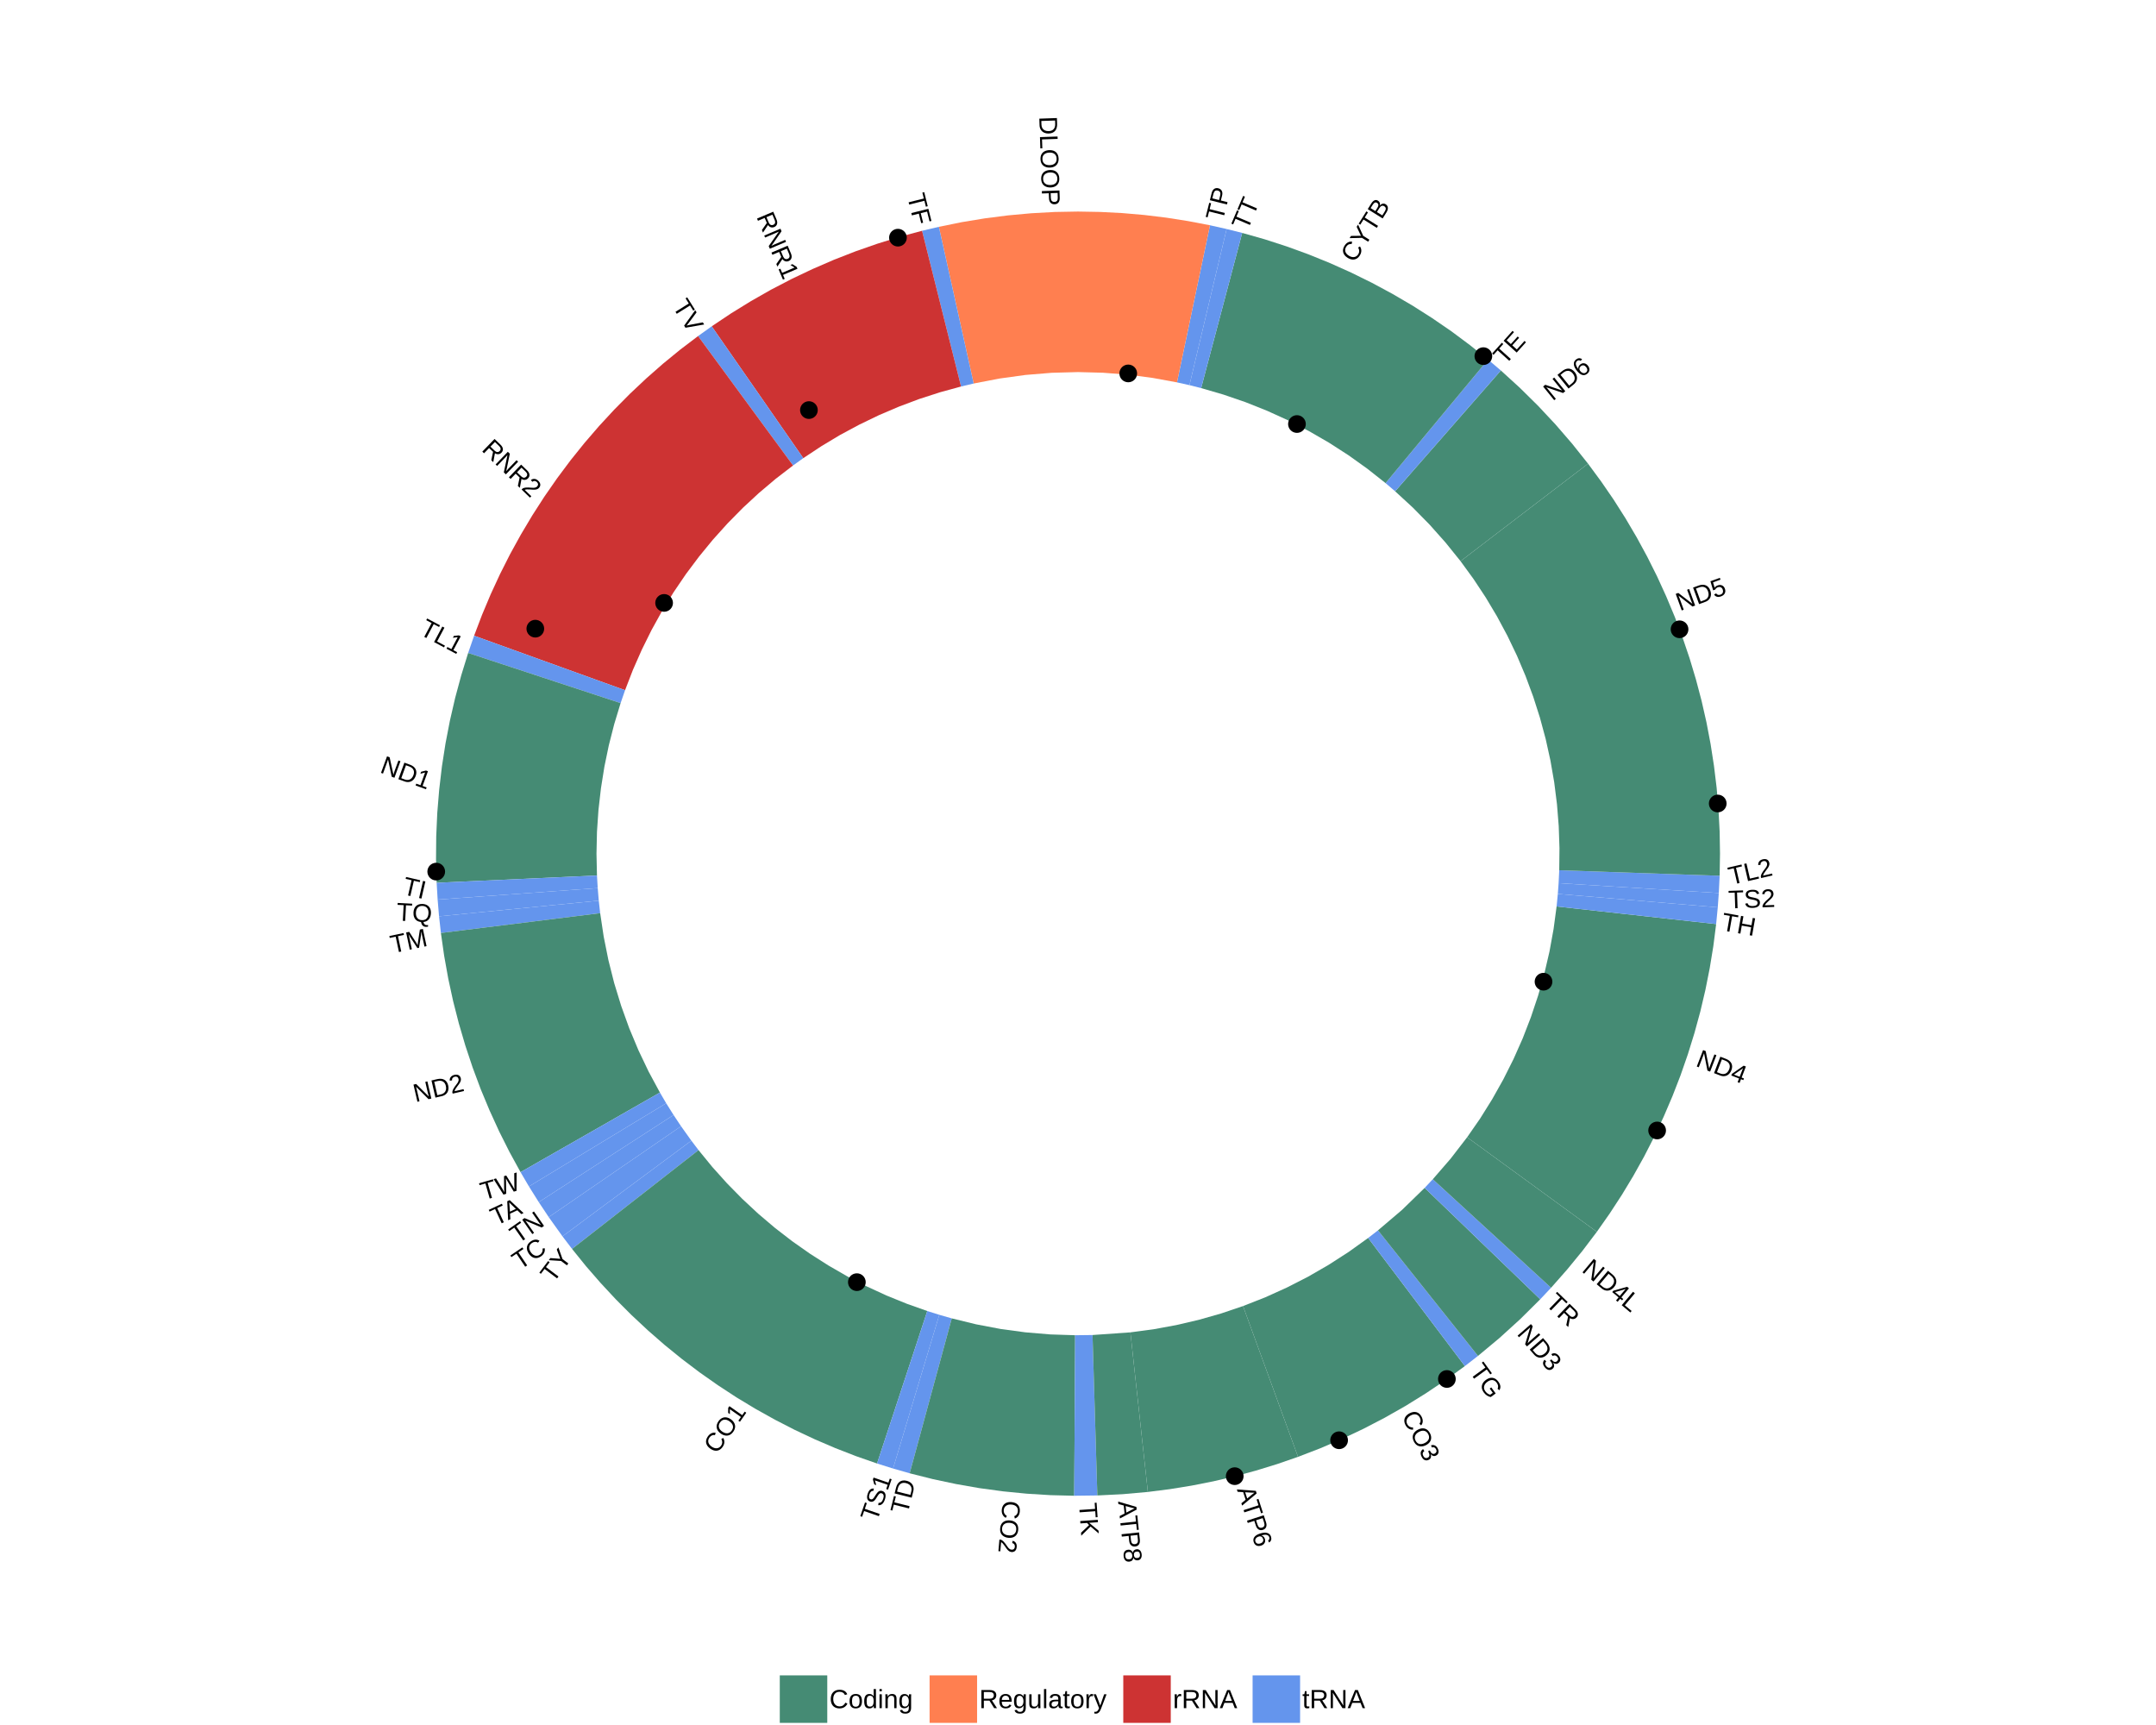
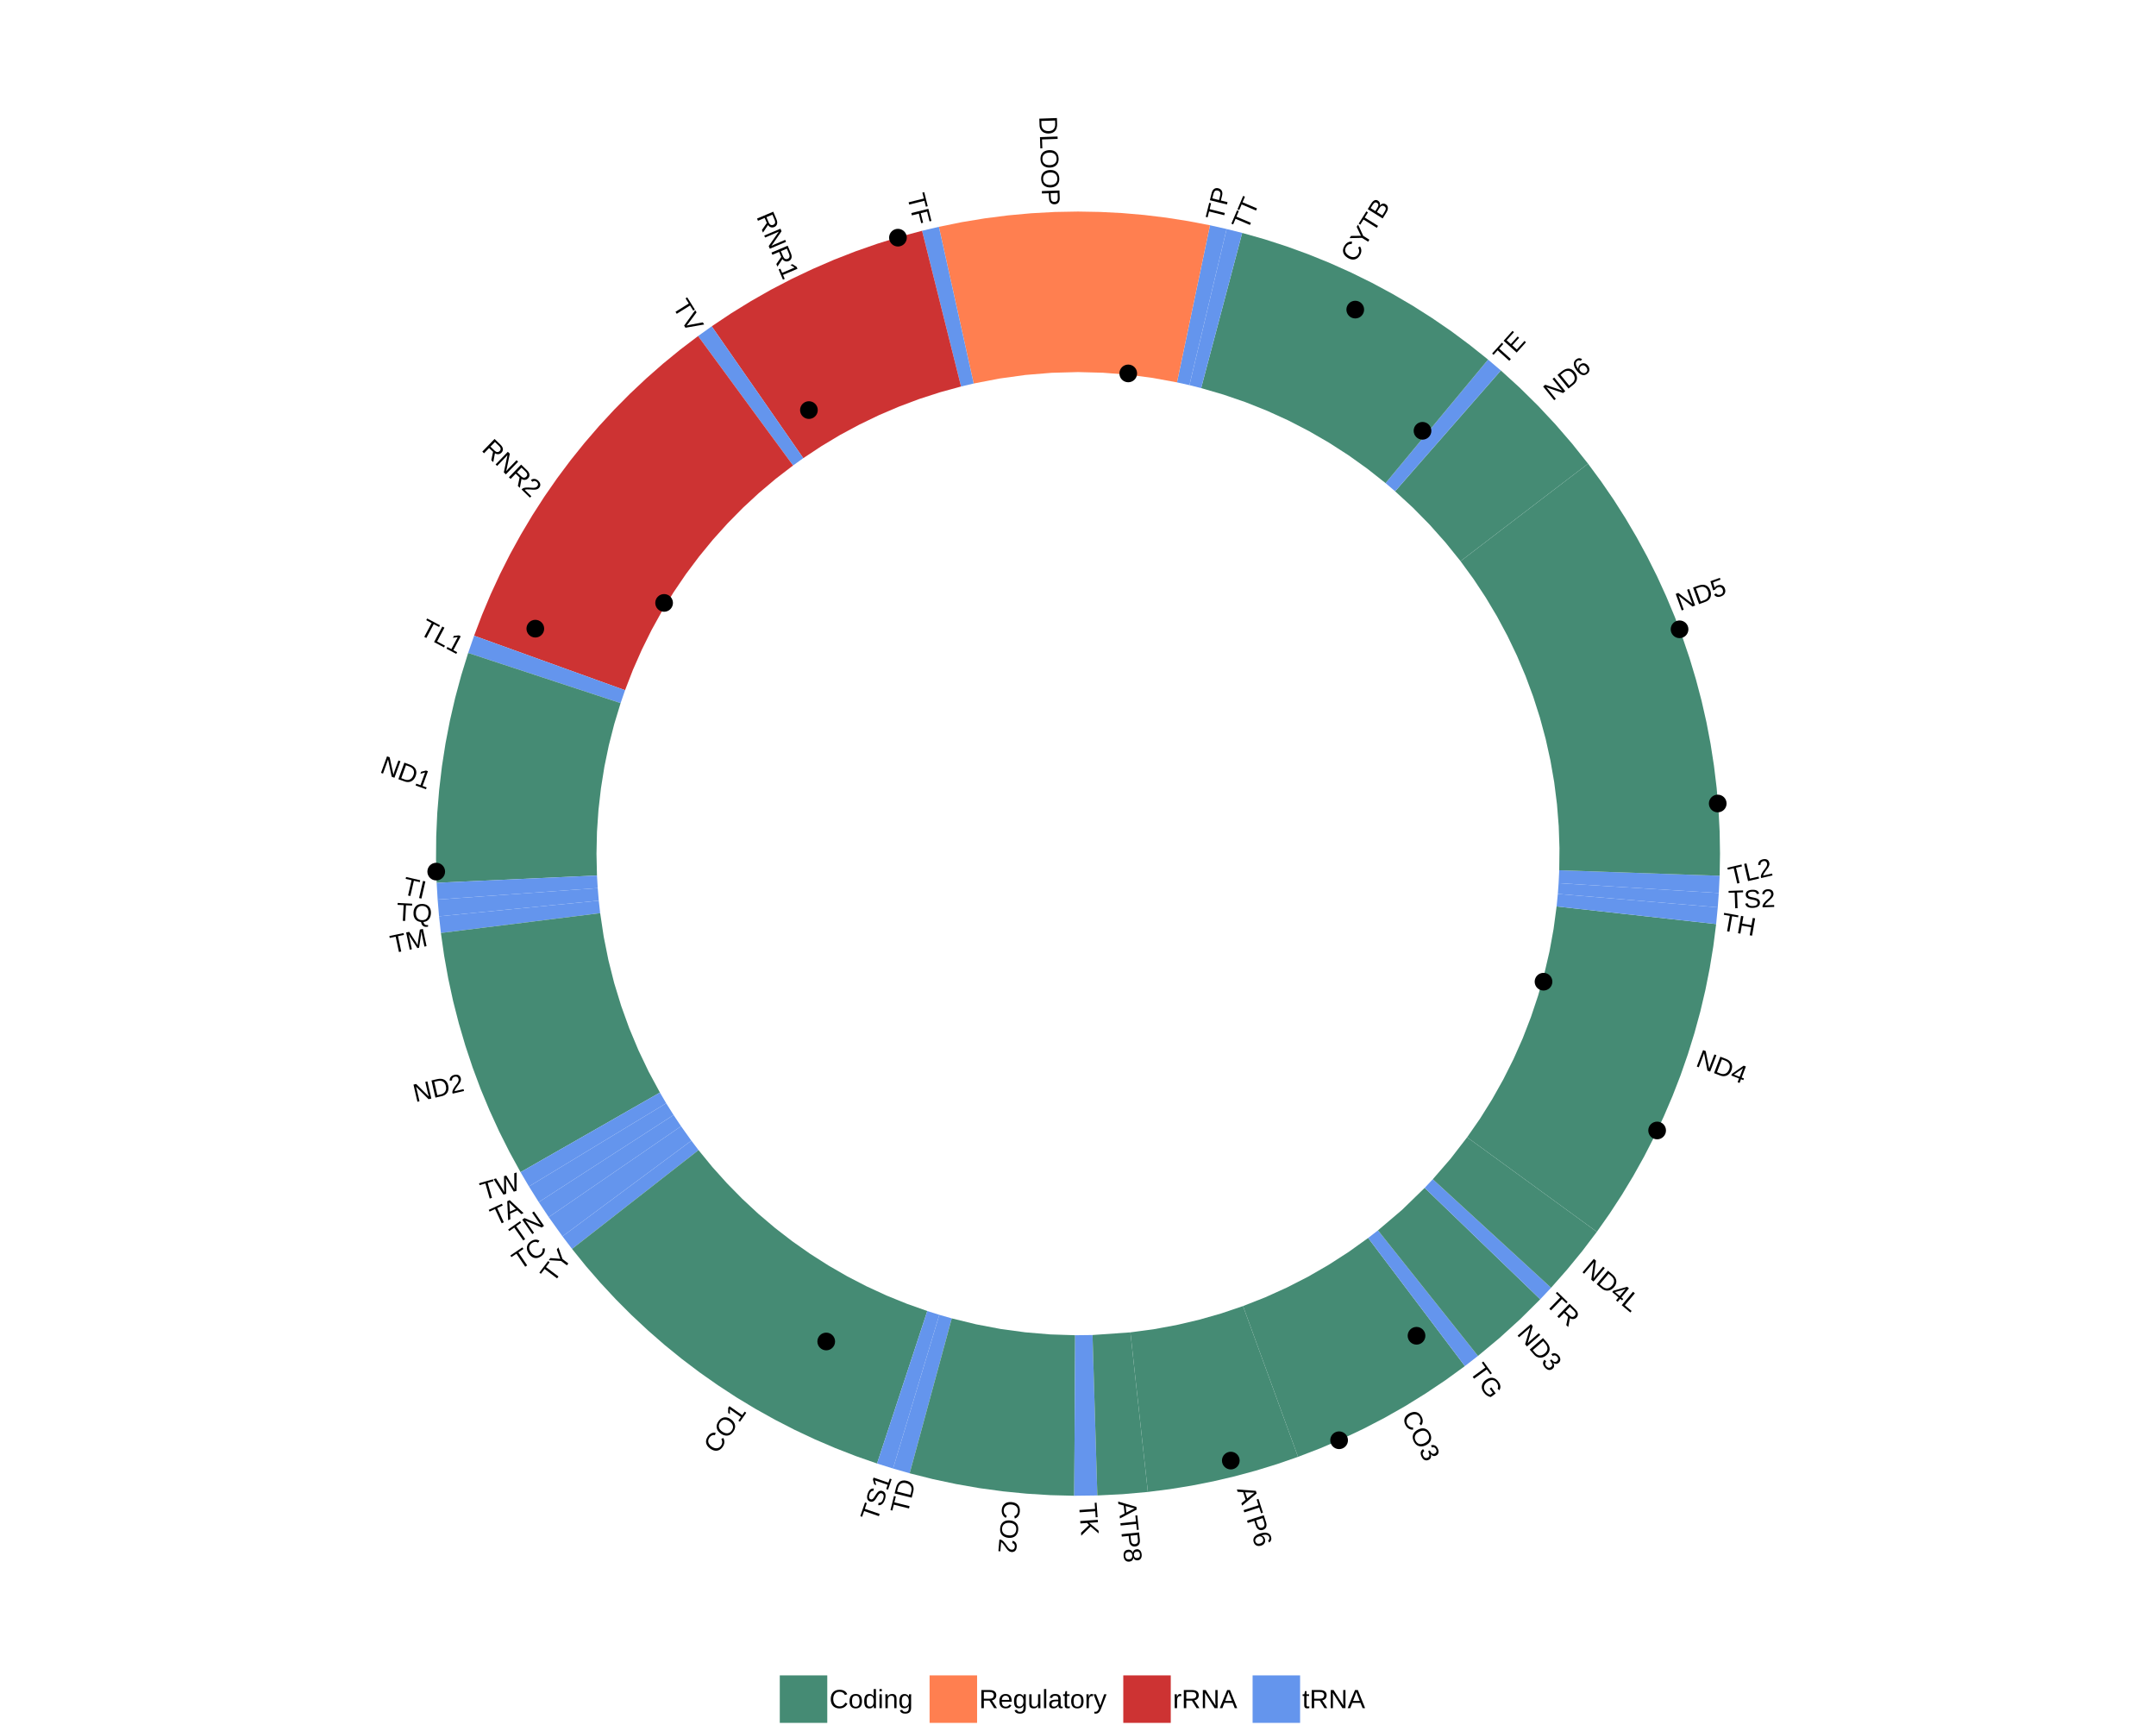
<svg xmlns="http://www.w3.org/2000/svg" viewBox="0 0 720.00 576.00">
  <defs>
    <style type="text/css">
    line, polyline, polygon, path, rect, circle {
      fill: none;
      stroke: #000000;
      stroke-linecap: round;
      stroke-linejoin: round;
      stroke-miterlimit: 10.00;
    }
  </style>
  </defs>
  <rect width="100%" height="100%" style="stroke: none; fill: #FFFFFF;" />
  <defs>
    <clipPath id="cpOTIuMDB8NjI4LjAwfDU1My4wNXwxNy4wNA==">
      <rect x="92.00" y="17.04" width="536.01" height="536.01" />
    </clipPath>
  </defs>
  <polygon points="325.16,128.06 323.50,120.59 321.84,113.11 320.18,105.64 318.52,98.16 316.86,90.69 315.20,83.21 313.54,75.74 321.19,74.18 328.89,72.91 336.63,71.92 344.40,71.21 352.20,70.78 360.00,70.64 360.00,78.30 360.00,85.96 360.00,93.61 360.00,101.27 360.00,108.93 360.00,116.59 360.00,124.24 351.22,124.48 342.47,125.20 333.77,126.40 325.16,128.06 " style="stroke-width: 1.07; stroke: none; fill: #FF7F50;" clip-path="url(#cpOTIuMDB8NjI4LjAwfDU1My4wNXwxNy4wNA==)" />
  <polygon points="320.94,129.06 319.08,121.63 317.22,114.20 315.36,106.78 313.50,99.35 311.64,91.92 309.78,84.49 307.92,77.06 313.54,75.74 315.20,83.21 316.86,90.69 318.52,98.16 320.18,105.64 321.84,113.11 323.50,120.59 325.16,128.06 320.94,129.06 " style="stroke-width: 1.07; stroke: none; fill: #6495ED;" clip-path="url(#cpOTIuMDB8NjI4LjAwfDU1My4wNXwxNy4wNA==)" />
  <polygon points="268.26,152.98 263.89,146.69 259.52,140.40 255.16,134.11 250.79,127.82 246.42,121.54 242.05,115.25 237.68,108.96 244.13,104.65 250.73,100.58 257.47,96.74 264.35,93.16 271.36,89.83 278.47,86.75 285.70,83.93 293.02,81.37 300.43,79.08 307.92,77.06 309.78,84.49 311.64,91.92 313.50,99.35 315.36,106.78 317.22,114.20 319.08,121.63 320.94,129.06 313.93,130.98 307.01,133.22 300.20,135.78 293.52,138.63 286.97,141.79 280.56,145.23 274.33,148.97 268.26,152.98 " style="stroke-width: 1.07; stroke: none; fill: #CD3333;" clip-path="url(#cpOTIuMDB8NjI4LjAwfDU1My4wNXwxNy4wNA==)" />
  <polygon points="264.84,155.43 260.31,149.25 255.77,143.08 251.24,136.91 246.71,130.74 242.18,124.56 237.65,118.39 233.12,112.22 237.68,108.96 242.05,115.25 246.42,121.54 250.79,127.82 255.16,134.11 259.52,140.40 263.89,146.69 268.26,152.98 264.84,155.43 " style="stroke-width: 1.07; stroke: none; fill: #6495ED;" clip-path="url(#cpOTIuMDB8NjI4LjAwfDU1My4wNXwxNy4wNA==)" />
  <polygon points="208.74,230.46 201.54,227.87 194.34,225.27 187.14,222.67 179.93,220.07 172.73,217.47 165.53,214.87 158.33,212.27 160.98,205.30 163.87,198.43 167.00,191.66 170.36,185.01 173.96,178.48 177.78,172.07 181.81,165.81 186.07,159.68 190.53,153.71 195.20,147.90 200.07,142.25 205.13,136.78 210.38,131.48 215.81,126.37 221.41,121.45 227.18,116.73 233.12,112.22 237.65,118.39 242.18,124.56 246.71,130.74 251.24,136.91 255.77,143.08 260.31,149.25 264.84,155.43 259.04,159.89 253.46,164.60 248.09,169.57 242.96,174.78 238.07,180.21 233.43,185.87 229.05,191.72 224.94,197.77 221.11,204.00 217.57,210.40 214.33,216.95 211.38,223.64 208.74,230.46 " style="stroke-width: 1.07; stroke: none; fill: #CD3333;" clip-path="url(#cpOTIuMDB8NjI4LjAwfDU1My4wNXwxNy4wNA==)" />
  <polygon points="207.25,234.79 199.98,232.39 192.71,230.00 185.43,227.61 178.16,225.21 170.89,222.82 163.61,220.43 156.34,218.03 158.33,212.27 165.53,214.87 172.73,217.47 179.93,220.07 187.14,222.67 194.34,225.27 201.54,227.87 208.74,230.46 207.25,234.79 " style="stroke-width: 1.07; stroke: none; fill: #6495ED;" clip-path="url(#cpOTIuMDB8NjI4LjAwfDU1My4wNXwxNy4wNA==)" />
  <polygon points="199.36,292.35 191.71,292.69 184.06,293.04 176.42,293.39 168.77,293.74 161.12,294.08 153.47,294.43 145.82,294.78 145.61,286.99 145.68,279.21 146.03,271.42 146.67,263.66 147.58,255.93 148.78,248.23 150.26,240.58 152.01,233.00 154.04,225.48 156.34,218.03 163.61,220.43 170.89,222.82 178.16,225.21 185.43,227.61 192.71,230.00 199.98,232.39 207.25,234.79 205.13,241.77 203.32,248.85 201.84,256.00 200.69,263.21 199.86,270.46 199.36,277.75 199.20,285.05 199.36,292.35 " style="stroke-width: 1.07; stroke: none; fill: #458B74;" clip-path="url(#cpOTIuMDB8NjI4LjAwfDU1My4wNXwxNy4wNA==)" />
  <polygon points="199.61,296.55 191.97,297.09 184.33,297.64 176.70,298.19 169.06,298.74 161.42,299.28 153.78,299.83 146.15,300.38 145.82,294.78 153.47,294.43 161.12,294.08 168.77,293.74 176.42,293.39 184.06,293.04 191.71,292.69 199.36,292.35 199.61,296.55 " style="stroke-width: 1.07; stroke: none; fill: #6495ED;" clip-path="url(#cpOTIuMDB8NjI4LjAwfDU1My4wNXwxNy4wNA==)" />
  <polygon points="199.96,300.74 192.34,301.49 184.72,302.23 177.10,302.98 169.48,303.73 161.86,304.47 154.24,305.22 146.62,305.97 146.15,300.38 153.78,299.83 161.42,299.28 169.06,298.74 176.70,298.19 184.33,297.64 191.97,297.09 199.61,296.55 199.96,300.74 " style="stroke-width: 1.07; stroke: none; fill: #6495ED;" clip-path="url(#cpOTIuMDB8NjI4LjAwfDU1My4wNXwxNy4wNA==)" />
  <polygon points="200.43,304.92 192.83,305.87 185.23,306.81 177.63,307.76 170.04,308.71 162.44,309.65 154.84,310.60 147.24,311.54 146.62,305.97 154.24,305.22 161.86,304.47 169.48,303.73 177.10,302.98 184.72,302.23 192.34,301.49 199.96,300.74 200.43,304.92 " style="stroke-width: 1.07; stroke: none; fill: #6495ED;" clip-path="url(#cpOTIuMDB8NjI4LjAwfDU1My4wNXwxNy4wNA==)" />
  <polygon points="220.38,364.81 213.73,368.61 207.08,372.41 200.43,376.21 193.78,380.01 187.13,383.81 180.48,387.60 173.84,391.40 170.14,384.65 166.68,377.76 163.48,370.76 160.52,363.65 157.83,356.43 155.40,349.13 153.23,341.74 151.32,334.27 149.69,326.75 148.33,319.17 147.24,311.54 154.84,310.60 162.44,309.65 170.04,308.71 177.63,307.76 185.23,306.81 192.83,305.87 200.43,304.92 201.61,312.77 203.17,320.56 205.11,328.26 207.44,335.86 210.13,343.33 213.19,350.65 216.61,357.82 220.38,364.81 " style="stroke-width: 1.07; stroke: none; fill: #458B74;" clip-path="url(#cpOTIuMDB8NjI4LjAwfDU1My4wNXwxNy4wNA==)" />
  <polygon points="222.48,368.39 215.93,372.36 209.38,376.32 202.83,380.29 196.29,384.26 189.74,388.23 183.19,392.20 176.64,396.17 173.84,391.40 180.48,387.60 187.13,383.81 193.78,380.01 200.43,376.21 207.08,372.41 213.73,368.61 220.38,364.81 222.48,368.39 " style="stroke-width: 1.07; stroke: none; fill: #6495ED;" clip-path="url(#cpOTIuMDB8NjI4LjAwfDU1My4wNXwxNy4wNA==)" />
  <polygon points="224.94,372.31 218.51,376.47 212.08,380.63 205.64,384.78 199.21,388.94 192.78,393.09 186.35,397.25 179.92,401.40 176.64,396.17 183.19,392.20 189.74,388.23 196.29,384.26 202.83,380.29 209.38,376.32 215.93,372.36 222.48,368.39 224.94,372.31 " style="stroke-width: 1.07; stroke: none; fill: #6495ED;" clip-path="url(#cpOTIuMDB8NjI4LjAwfDU1My4wNXwxNy4wNA==)" />
  <polygon points="227.44,376.07 221.13,380.40 214.82,384.74 208.50,389.07 202.19,393.41 195.88,397.74 189.57,402.08 183.25,406.41 179.92,401.40 186.35,397.25 192.78,393.09 199.21,388.94 205.64,384.78 212.08,380.63 218.51,376.47 224.94,372.31 227.44,376.07 " style="stroke-width: 1.07; stroke: none; fill: #6495ED;" clip-path="url(#cpOTIuMDB8NjI4LjAwfDU1My4wNXwxNy4wNA==)" />
  <polygon points="230.88,380.88 224.73,385.45 218.58,390.01 212.43,394.57 206.28,399.14 200.13,403.70 193.98,408.27 187.84,412.83 183.25,406.41 189.57,402.08 195.88,397.74 202.19,393.41 208.50,389.07 214.82,384.74 221.13,380.40 227.44,376.07 230.88,380.88 " style="stroke-width: 1.07; stroke: none; fill: #6495ED;" clip-path="url(#cpOTIuMDB8NjI4LjAwfDU1My4wNXwxNy4wNA==)" />
  <polygon points="233.28,384.04 227.24,388.75 221.21,393.46 215.18,398.18 209.14,402.89 203.11,407.61 197.07,412.32 191.04,417.03 187.84,412.83 193.98,408.27 200.13,403.70 206.28,399.14 212.43,394.57 218.58,390.01 224.73,385.45 230.88,380.88 233.28,384.04 " style="stroke-width: 1.07; stroke: none; fill: #6495ED;" clip-path="url(#cpOTIuMDB8NjI4LjAwfDU1My4wNXwxNy4wNA==)" />
  <polygon points="309.67,437.77 307.27,445.04 304.88,452.31 302.48,459.59 300.08,466.86 297.69,474.13 295.29,481.40 292.89,488.68 285.87,486.23 278.95,483.54 272.12,480.61 265.39,477.45 258.78,474.05 252.29,470.43 245.93,466.59 239.71,462.52 233.63,458.25 227.70,453.76 221.93,449.08 216.33,444.19 210.90,439.12 205.65,433.86 200.59,428.42 195.71,422.81 191.04,417.03 197.07,412.32 203.11,407.61 209.14,402.89 215.18,398.18 221.21,393.46 227.24,388.75 233.28,384.04 237.89,389.68 242.76,395.10 247.87,400.30 253.21,405.27 258.76,409.98 264.53,414.44 270.49,418.63 276.64,422.55 282.95,426.19 289.43,429.54 296.05,432.59 302.80,435.33 309.67,437.77 " style="stroke-width: 1.07; stroke: none; fill: #458B74;" clip-path="url(#cpOTIuMDB8NjI4LjAwfDU1My4wNXwxNy4wNA==)" />
  <polygon points="313.68,439.03 311.48,446.37 309.27,453.70 307.06,461.03 304.86,468.36 302.65,475.70 300.45,483.03 298.24,490.36 292.89,488.68 295.29,481.40 297.69,474.13 300.08,466.86 302.48,459.59 304.88,452.31 307.27,445.04 309.67,437.77 313.68,439.03 " style="stroke-width: 1.07; stroke: none; fill: #6495ED;" clip-path="url(#cpOTIuMDB8NjI4LjAwfDU1My4wNXwxNy4wNA==)" />
  <polygon points="317.84,440.22 315.84,447.61 313.83,455.00 311.82,462.39 309.81,469.78 307.81,477.17 305.80,484.56 303.79,491.95 298.24,490.36 300.45,483.03 302.65,475.70 304.86,468.36 307.06,461.03 309.27,453.70 311.48,446.37 313.68,439.03 317.84,440.22 " style="stroke-width: 1.07; stroke: none; fill: #6495ED;" clip-path="url(#cpOTIuMDB8NjI4LjAwfDU1My4wNXwxNy4wNA==)" />
  <polygon points="359.05,445.85 359.01,453.50 358.96,461.16 358.92,468.82 358.87,476.47 358.83,484.13 358.78,491.79 358.74,499.45 350.80,499.25 342.87,498.76 334.96,497.98 327.09,496.91 319.27,495.54 311.50,493.89 303.79,491.95 305.80,484.56 307.81,477.17 309.81,469.78 311.82,462.39 313.83,455.00 315.84,447.61 317.84,440.22 325.95,442.20 334.14,443.76 342.41,444.88 350.72,445.58 359.05,445.85 " style="stroke-width: 1.07; stroke: none; fill: #458B74;" clip-path="url(#cpOTIuMDB8NjI4LjAwfDU1My4wNXwxNy4wNA==)" />
  <polygon points="364.85,445.78 365.08,453.43 365.31,461.08 365.54,468.74 365.77,476.39 366.00,484.04 366.23,491.70 366.46,499.35 358.74,499.45 358.78,491.79 358.83,484.13 358.87,476.47 358.92,468.82 358.96,461.16 359.01,453.50 359.05,445.85 364.85,445.78 " style="stroke-width: 1.07; stroke: none; fill: #6495ED;" clip-path="url(#cpOTIuMDB8NjI4LjAwfDU1My4wNXwxNy4wNA==)" />
  <polygon points="377.50,444.89 378.33,452.51 379.16,460.12 380.00,467.73 380.83,475.34 381.66,482.95 382.50,490.57 383.33,498.18 374.91,498.93 366.46,499.35 366.23,491.70 366.00,484.04 365.77,476.39 365.54,468.74 365.31,461.08 365.08,453.43 364.85,445.78 377.50,444.89 " style="stroke-width: 1.07; stroke: none; fill: #458B74;" clip-path="url(#cpOTIuMDB8NjI4LjAwfDU1My4wNXwxNy4wNA==)" />
  <polygon points="415.11,436.11 417.74,443.30 420.36,450.50 422.99,457.69 425.61,464.88 428.23,472.08 430.86,479.27 433.48,486.46 426.51,488.87 419.46,491.04 412.34,492.96 405.16,494.64 397.93,496.07 390.65,497.25 383.33,498.18 382.50,490.57 381.66,482.95 380.83,475.34 380.00,467.73 379.16,460.12 378.33,452.51 377.50,444.89 385.17,443.87 392.79,442.47 400.33,440.71 407.78,438.59 415.11,436.11 " style="stroke-width: 1.07; stroke: none; fill: #458B74;" clip-path="url(#cpOTIuMDB8NjI4LjAwfDU1My4wNXwxNy4wNA==)" />
  <polygon points="456.90,413.37 461.51,419.49 466.13,425.60 470.74,431.71 475.36,437.82 479.97,443.93 484.58,450.04 489.20,456.15 482.76,460.83 476.15,465.26 469.39,469.45 462.47,473.38 455.41,477.05 448.22,480.46 440.91,483.60 433.48,486.46 430.86,479.27 428.23,472.08 425.61,464.88 422.99,457.69 420.36,450.50 417.74,443.30 415.11,436.11 422.52,433.20 429.77,429.92 436.85,426.30 443.74,422.32 450.43,418.01 456.90,413.37 " style="stroke-width: 1.07; stroke: none; fill: #458B74;" clip-path="url(#cpOTIuMDB8NjI4LjAwfDU1My4wNXwxNy4wNA==)" />
  <polygon points="460.18,410.83 464.95,416.82 469.72,422.81 474.49,428.80 479.26,434.79 484.03,440.78 488.80,446.77 493.57,452.76 489.20,456.15 484.58,450.04 479.97,443.93 475.36,437.82 470.74,431.71 466.13,425.60 461.51,419.49 456.90,413.37 460.18,410.83 " style="stroke-width: 1.07; stroke: none; fill: #6495ED;" clip-path="url(#cpOTIuMDB8NjI4LjAwfDU1My4wNXwxNy4wNA==)" />
  <polygon points="475.77,396.65 481.28,401.96 486.80,407.27 492.31,412.59 497.82,417.90 503.34,423.22 508.85,428.53 514.36,433.85 507.71,440.45 500.77,446.76 493.57,452.76 488.80,446.77 484.03,440.78 479.26,434.79 474.49,428.80 469.72,422.81 464.95,416.82 460.18,410.83 468.21,404.00 475.77,396.65 " style="stroke-width: 1.07; stroke: none; fill: #458B74;" clip-path="url(#cpOTIuMDB8NjI4LjAwfDU1My4wNXwxNy4wNA==)" />
  <polygon points="478.49,393.76 484.13,398.94 489.77,404.11 495.41,409.29 501.06,414.47 506.70,419.64 512.34,424.82 517.98,430.00 514.36,433.85 508.85,428.53 503.34,423.22 497.82,417.90 492.31,412.59 486.80,407.27 481.28,401.96 475.77,396.65 478.49,393.76 " style="stroke-width: 1.07; stroke: none; fill: #6495ED;" clip-path="url(#cpOTIuMDB8NjI4LjAwfDU1My4wNXwxNy4wNA==)" />
  <polygon points="489.95,379.75 496.14,384.26 502.33,388.77 508.52,393.28 514.71,397.79 520.90,402.30 527.08,406.81 533.27,411.32 528.41,417.74 523.31,423.96 517.98,430.00 512.34,424.82 506.70,419.64 501.06,414.47 495.41,409.29 489.77,404.11 484.13,398.94 478.49,393.76 484.42,386.92 489.95,379.75 " style="stroke-width: 1.07; stroke: none; fill: #458B74;" clip-path="url(#cpOTIuMDB8NjI4LjAwfDU1My4wNXwxNy4wNA==)" />
  <polygon points="519.83,302.68 527.44,303.52 535.06,304.36 542.67,305.20 550.28,306.04 557.89,306.88 565.50,307.72 573.11,308.56 572.17,315.93 570.97,323.26 569.52,330.55 567.82,337.78 565.86,344.95 563.66,352.05 561.22,359.07 558.53,366.00 555.61,372.83 552.45,379.55 549.06,386.17 545.44,392.66 541.60,399.02 537.54,405.24 533.27,411.32 527.08,406.81 520.90,402.30 514.71,397.79 508.52,393.28 502.33,388.77 496.14,384.26 489.95,379.75 494.28,373.51 498.31,367.06 502.03,360.44 505.44,353.64 508.52,346.70 511.26,339.61 513.67,332.40 515.74,325.09 517.46,317.69 518.82,310.21 519.83,302.68 " style="stroke-width: 1.07; stroke: none; fill: #458B74;" clip-path="url(#cpOTIuMDB8NjI4LjAwfDU1My4wNXwxNy4wNA==)" />
  <polygon points="520.24,298.49 527.87,299.13 535.50,299.77 543.13,300.41 550.76,301.05 558.39,301.69 566.02,302.33 573.65,302.97 573.11,308.56 565.50,307.72 557.89,306.88 550.28,306.04 542.67,305.20 535.06,304.36 527.44,303.52 519.83,302.68 520.24,298.49 " style="stroke-width: 1.07; stroke: none; fill: #6495ED;" clip-path="url(#cpOTIuMDB8NjI4LjAwfDU1My4wNXwxNy4wNA==)" />
  <polygon points="520.50,294.90 528.14,295.37 535.79,295.84 543.43,296.31 551.07,296.78 558.71,297.25 566.36,297.72 574.00,298.19 573.65,302.97 566.02,302.33 558.39,301.69 550.76,301.05 543.13,300.41 535.50,299.77 527.87,299.13 520.24,298.49 520.50,294.90 " style="stroke-width: 1.07; stroke: none; fill: #6495ED;" clip-path="url(#cpOTIuMDB8NjI4LjAwfDU1My4wNXwxNy4wNA==)" />
  <polygon points="520.71,290.58 528.36,290.84 536.01,291.11 543.67,291.37 551.32,291.63 558.97,291.90 566.62,292.16 574.28,292.42 574.00,298.19 566.36,297.72 558.71,297.25 551.07,296.78 543.43,296.31 535.79,295.84 528.14,295.37 520.50,294.90 520.71,290.58 " style="stroke-width: 1.07; stroke: none; fill: #6495ED;" clip-path="url(#cpOTIuMDB8NjI4LjAwfDU1My4wNXwxNy4wNA==)" />
  <polygon points="487.75,187.38 493.83,182.73 499.91,178.08 506.00,173.43 512.08,168.78 518.16,164.13 524.25,159.48 530.33,154.83 534.70,160.76 538.87,166.83 542.82,173.04 546.56,179.39 550.08,185.86 553.38,192.45 556.44,199.15 559.28,205.94 561.88,212.84 564.24,219.81 566.36,226.87 568.24,233.99 569.87,241.17 571.25,248.41 572.38,255.69 573.27,263.00 573.90,270.34 574.28,277.69 574.40,285.06 574.28,292.42 566.62,292.16 558.97,291.90 551.32,291.63 543.67,291.37 536.01,291.11 528.36,290.84 520.71,290.58 520.79,283.21 520.54,275.85 519.95,268.51 519.03,261.20 517.77,253.95 516.18,246.75 514.26,239.64 512.02,232.63 509.46,225.72 506.59,218.94 503.40,212.29 499.92,205.80 496.15,199.48 492.09,193.34 487.75,187.38 " style="stroke-width: 1.07; stroke: none; fill: #458B74;" clip-path="url(#cpOTIuMDB8NjI4LjAwfDU1My4wNXwxNy4wNA==)" />
  <polygon points="465.91,164.05 470.95,158.28 475.99,152.52 481.04,146.76 486.08,141.00 491.12,135.24 496.17,129.48 501.21,123.71 507.52,129.46 513.60,135.46 519.43,141.69 525.01,148.15 530.33,154.83 524.25,159.48 518.16,164.13 512.08,168.78 506.00,173.43 499.91,178.08 493.83,182.73 487.75,187.38 482.73,181.15 477.41,175.17 471.80,169.47 465.91,164.05 " style="stroke-width: 1.07; stroke: none; fill: #458B74;" clip-path="url(#cpOTIuMDB8NjI4LjAwfDU1My4wNXwxNy4wNA==)" />
  <polygon points="462.71,161.32 467.60,155.43 472.49,149.53 477.38,143.64 482.27,137.75 487.16,131.86 492.05,125.97 496.94,120.07 501.21,123.71 496.17,129.48 491.12,135.24 486.08,141.00 481.04,146.76 475.99,152.52 470.95,158.28 465.91,164.05 462.71,161.32 " style="stroke-width: 1.07; stroke: none; fill: #6495ED;" clip-path="url(#cpOTIuMDB8NjI4LjAwfDU1My4wNXwxNy4wNA==)" />
  <polygon points="401.13,129.59 403.08,122.19 405.04,114.79 407.00,107.38 408.96,99.98 410.92,92.58 412.88,85.18 414.83,77.77 422.30,79.89 429.68,82.28 436.97,84.93 444.16,87.85 451.23,91.02 458.19,94.45 465.02,98.13 471.72,102.05 478.26,106.21 484.66,110.60 490.88,115.23 496.94,120.07 492.05,125.97 487.16,131.86 482.27,137.75 477.38,143.64 472.49,149.53 467.60,155.43 462.71,161.32 456.62,156.51 450.31,152.00 443.79,147.80 437.07,143.92 430.18,140.36 423.12,137.15 415.91,134.28 408.57,131.76 401.13,129.59 " style="stroke-width: 1.07; stroke: none; fill: #458B74;" clip-path="url(#cpOTIuMDB8NjI4LjAwfDU1My4wNXwxNy4wNA==)" />
  <polygon points="397.22,128.61 398.99,121.16 400.77,113.71 402.54,106.26 404.31,98.81 406.08,91.36 407.86,83.92 409.63,76.47 414.83,77.77 412.88,85.18 410.92,92.58 408.96,99.98 407.00,107.38 405.04,114.79 403.08,122.19 401.13,129.59 397.22,128.61 " style="stroke-width: 1.07; stroke: none; fill: #6495ED;" clip-path="url(#cpOTIuMDB8NjI4LjAwfDU1My4wNXwxNy4wNA==)" />
  <polygon points="393.06,127.68 394.63,120.18 396.21,112.69 397.78,105.20 399.35,97.70 400.93,90.21 402.50,82.72 404.08,75.22 409.63,76.47 407.86,83.92 406.08,91.36 404.31,98.81 402.54,106.26 400.77,113.71 398.99,121.16 397.22,128.61 393.06,127.68 " style="stroke-width: 1.07; stroke: none; fill: #6495ED;" clip-path="url(#cpOTIuMDB8NjI4LjAwfDU1My4wNXwxNy4wNA==)" />
  <polygon points="360.00,124.24 360.00,116.59 360.00,108.93 360.00,101.27 360.00,93.61 360.00,85.96 360.00,78.30 360.00,70.64 367.40,70.77 374.79,71.15 382.16,71.79 389.50,72.68 396.81,73.83 404.08,75.22 402.50,82.72 400.93,90.21 399.35,97.70 397.78,105.20 396.21,112.69 394.63,120.18 393.06,127.68 384.87,126.18 376.62,125.10 368.32,124.46 360.00,124.24 " style="stroke-width: 1.07; stroke: none; fill: #FF7F50;" clip-path="url(#cpOTIuMDB8NjI4LjAwfDU1My4wNXwxNy4wNA==)" />
  <g clip-path="url(#cpOTIuMDB8NjI4LjAwfDU1My4wNXwxNy4wNA==)">
    <text transform="translate(347.06,38.92) rotate(88)" style="font-size: 8.54px; font-family: Liberation Sans;" textLength="29.88px" lengthAdjust="spacingAndGlyphs">DLOOP</text>
  </g>
  <g clip-path="url(#cpOTIuMDB8NjI4LjAwfDU1My4wNXwxNy4wNA==)">
    <text transform="translate(302.90,65.40) rotate(76)" style="font-size: 8.54px; font-family: Liberation Sans;" textLength="10.44px" lengthAdjust="spacingAndGlyphs">TF</text>
  </g>
  <g clip-path="url(#cpOTIuMDB8NjI4LjAwfDU1My4wNXwxNy4wNA==)">
    <text transform="translate(252.54,72.34) rotate(67)" style="font-size: 8.54px; font-family: Liberation Sans;" textLength="23.22px" lengthAdjust="spacingAndGlyphs">RNR1</text>
  </g>
  <g clip-path="url(#cpOTIuMDB8NjI4LjAwfDU1My4wNXwxNy4wNA==)">
    <text transform="translate(224.41,102.24) rotate(58)" style="font-size: 8.54px; font-family: Liberation Sans;" textLength="10.91px" lengthAdjust="spacingAndGlyphs">TV</text>
  </g>
  <g clip-path="url(#cpOTIuMDB8NjI4LjAwfDU1My4wNXwxNy4wNA==)">
    <text transform="translate(160.57,150.31) rotate(44)" style="font-size: 8.54px; font-family: Liberation Sans;" textLength="23.22px" lengthAdjust="spacingAndGlyphs">RNR2</text>
  </g>
  <g clip-path="url(#cpOTIuMDB8NjI4LjAwfDU1My4wNXwxNy4wNA==)">
    <text transform="translate(139.73,211.62) rotate(28)" style="font-size: 8.54px; font-family: Liberation Sans;" textLength="14.72px" lengthAdjust="spacingAndGlyphs">TL1</text>
  </g>
  <g clip-path="url(#cpOTIuMDB8NjI4LjAwfDU1My4wNXwxNy4wNA==)">
    <text transform="translate(126.58,257.83) rotate(20)" style="font-size: 8.54px; font-family: Liberation Sans;" textLength="17.06px" lengthAdjust="spacingAndGlyphs">ND1</text>
  </g>
  <g clip-path="url(#cpOTIuMDB8NjI4LjAwfDU1My4wNXwxNy4wNA==)">
    <text transform="translate(134.11,298.52) rotate(13)" style="font-size: 8.54px; font-family: Liberation Sans;" textLength="7.59px" lengthAdjust="spacingAndGlyphs">TI</text>
  </g>
  <g clip-path="url(#cpOTIuMDB8NjI4LjAwfDU1My4wNXwxNy4wNA==)">
    <text transform="translate(132.31,307.36) rotate(3)" style="font-size: 8.54px; font-family: Liberation Sans;" textLength="11.86px" lengthAdjust="spacingAndGlyphs">TQ</text>
  </g>
  <g clip-path="url(#cpOTIuMDB8NjI4LjAwfDU1My4wNXwxNy4wNA==)">
    <text transform="translate(131.06,318.35) rotate(-12)" style="font-size: 8.54px; font-family: Liberation Sans;" textLength="12.33px" lengthAdjust="spacingAndGlyphs">TM</text>
  </g>
  <g clip-path="url(#cpOTIuMDB8NjI4LjAwfDU1My4wNXwxNy4wNA==)">
    <text transform="translate(138.72,368.05) rotate(-13)" style="font-size: 8.54px; font-family: Liberation Sans;" textLength="17.06px" lengthAdjust="spacingAndGlyphs">ND2</text>
  </g>
  <g clip-path="url(#cpOTIuMDB8NjI4LjAwfDU1My4wNXwxNy4wNA==)">
    <text transform="translate(161.41,400.82) rotate(-16)" style="font-size: 8.54px; font-family: Liberation Sans;" textLength="13.27px" lengthAdjust="spacingAndGlyphs">TW</text>
  </g>
  <g clip-path="url(#cpOTIuMDB8NjI4LjAwfDU1My4wNXwxNy4wNA==)">
    <text transform="translate(165.53,409.40) rotate(-25)" style="font-size: 8.54px; font-family: Liberation Sans;" textLength="10.27px" lengthAdjust="spacingAndGlyphs">TA</text>
  </g>
  <g clip-path="url(#cpOTIuMDB8NjI4LjAwfDU1My4wNXwxNy4wNA==)">
    <text transform="translate(172.92,415.47) rotate(-35)" style="font-size: 8.54px; font-family: Liberation Sans;" textLength="11.38px" lengthAdjust="spacingAndGlyphs">TN</text>
  </g>
  <g clip-path="url(#cpOTIuMDB8NjI4LjAwfDU1My4wNXwxNy4wNA==)">
    <text transform="translate(173.56,424.21) rotate(-34)" style="font-size: 8.54px; font-family: Liberation Sans;" textLength="11.38px" lengthAdjust="spacingAndGlyphs">TC</text>
  </g>
  <g clip-path="url(#cpOTIuMDB8NjI4LjAwfDU1My4wNXwxNy4wNA==)">
    <text transform="translate(184.70,428.64) rotate(-53)" style="font-size: 8.54px; font-family: Liberation Sans;" textLength="10.91px" lengthAdjust="spacingAndGlyphs">TY</text>
  </g>
  <g clip-path="url(#cpOTIuMDB8NjI4LjAwfDU1My4wNXwxNy4wNA==)">
    <text transform="translate(239.38,485.78) rotate(-55)" style="font-size: 8.54px; font-family: Liberation Sans;" textLength="17.55px" lengthAdjust="spacingAndGlyphs">CO1</text>
  </g>
  <g clip-path="url(#cpOTIuMDB8NjI4LjAwfDU1My4wNXwxNy4wNA==)">
    <text transform="translate(292.79,508.36) rotate(-71)" style="font-size: 8.54px; font-family: Liberation Sans;" textLength="15.66px" lengthAdjust="spacingAndGlyphs">TS1</text>
  </g>
  <g clip-path="url(#cpOTIuMDB8NjI4LjAwfDU1My4wNXwxNy4wNA==)">
    <text transform="translate(303.03,505.84) rotate(-76)" style="font-size: 8.54px; font-family: Liberation Sans;" textLength="11.38px" lengthAdjust="spacingAndGlyphs">TD</text>
  </g>
  <g clip-path="url(#cpOTIuMDB8NjI4LjAwfDU1My4wNXwxNy4wNA==)">
    <text transform="translate(334.91,500.88) rotate(95)" style="font-size: 8.54px; font-family: Liberation Sans;" textLength="17.55px" lengthAdjust="spacingAndGlyphs">CO2</text>
  </g>
  <g clip-path="url(#cpOTIuMDB8NjI4LjAwfDU1My4wNXwxNy4wNA==)">
    <text transform="translate(360.33,501.99) rotate(86)" style="font-size: 8.54px; font-family: Liberation Sans;" textLength="10.91px" lengthAdjust="spacingAndGlyphs">TK</text>
  </g>
  <g clip-path="url(#cpOTIuMDB8NjI4LjAwfDU1My4wNXwxNy4wNA==)">
    <text transform="translate(373.40,501.38) rotate(84)" style="font-size: 8.54px; font-family: Liberation Sans;" textLength="20.70px" lengthAdjust="spacingAndGlyphs">ATP8</text>
  </g>
  <g clip-path="url(#cpOTIuMDB8NjI4LjAwfDU1My4wNXwxNy4wNA==)">
    <text transform="translate(413.05,497.33) rotate(72)" style="font-size: 8.54px; font-family: Liberation Sans;" textLength="20.70px" lengthAdjust="spacingAndGlyphs">ATP6</text>
  </g>
  <g clip-path="url(#cpOTIuMDB8NjI4LjAwfDU1My4wNXwxNy4wNA==)">
    <text transform="translate(467.93,472.85) rotate(63)" style="font-size: 8.54px; font-family: Liberation Sans;" textLength="17.55px" lengthAdjust="spacingAndGlyphs">CO3</text>
  </g>
  <g clip-path="url(#cpOTIuMDB8NjI4LjAwfDU1My4wNXwxNy4wNA==)">
    <text transform="translate(490.51,457.93) rotate(54)" style="font-size: 8.54px; font-family: Liberation Sans;" textLength="11.86px" lengthAdjust="spacingAndGlyphs">TG</text>
  </g>
  <g clip-path="url(#cpOTIuMDB8NjI4LjAwfDU1My4wNXwxNy4wNA==)">
    <text transform="translate(506.35,445.46) rotate(49)" style="font-size: 8.54px; font-family: Liberation Sans;" textLength="17.06px" lengthAdjust="spacingAndGlyphs">ND3</text>
  </g>
  <g clip-path="url(#cpOTIuMDB8NjI4LjAwfDU1My4wNXwxNy4wNA==)">
    <text transform="translate(515.81,435.47) rotate(44)" style="font-size: 8.54px; font-family: Liberation Sans;" textLength="11.38px" lengthAdjust="spacingAndGlyphs">TR</text>
  </g>
  <g clip-path="url(#cpOTIuMDB8NjI4LjAwfDU1My4wNXwxNy4wNA==)">
    <text transform="translate(527.95,424.40) rotate(40)" style="font-size: 8.54px; font-family: Liberation Sans;" textLength="21.81px" lengthAdjust="spacingAndGlyphs">ND4L</text>
  </g>
  <g clip-path="url(#cpOTIuMDB8NjI4LjAwfDU1My4wNXwxNy4wNA==)">
    <text transform="translate(565.99,355.87) rotate(21)" style="font-size: 8.54px; font-family: Liberation Sans;" textLength="17.06px" lengthAdjust="spacingAndGlyphs">ND4</text>
  </g>
  <g clip-path="url(#cpOTIuMDB8NjI4LjAwfDU1My4wNXwxNy4wNA==)">
    <text transform="translate(574.58,310.58) rotate(10)" style="font-size: 8.54px; font-family: Liberation Sans;" textLength="11.38px" lengthAdjust="spacingAndGlyphs">TH</text>
  </g>
  <g clip-path="url(#cpOTIuMDB8NjI4LjAwfDU1My4wNXwxNy4wNA==)">
    <text transform="translate(577.27,303.36) rotate(-2)" style="font-size: 8.54px; font-family: Liberation Sans;" textLength="15.66px" lengthAdjust="spacingAndGlyphs">TS2</text>
  </g>
  <g clip-path="url(#cpOTIuMDB8NjI4LjAwfDU1My4wNXwxNy4wNA==)">
    <text transform="translate(578.00,295.53) rotate(-13)" style="font-size: 8.54px; font-family: Liberation Sans;" textLength="14.72px" lengthAdjust="spacingAndGlyphs">TL2</text>
  </g>
  <g clip-path="url(#cpOTIuMDB8NjI4LjAwfDU1My4wNXwxNy4wNA==)">
    <text transform="translate(560.96,204.07) rotate(-20)" style="font-size: 8.54px; font-family: Liberation Sans;" textLength="17.06px" lengthAdjust="spacingAndGlyphs">ND5</text>
  </g>
  <g clip-path="url(#cpOTIuMDB8NjI4LjAwfDU1My4wNXwxNy4wNA==)">
    <text transform="translate(518.48,134.07) rotate(-39)" style="font-size: 8.54px; font-family: Liberation Sans;" textLength="17.06px" lengthAdjust="spacingAndGlyphs">ND6</text>
  </g>
  <g clip-path="url(#cpOTIuMDB8NjI4LjAwfDU1My4wNXwxNy4wNA==)">
    <text transform="translate(502.54,122.12) rotate(-48)" style="font-size: 8.54px; font-family: Liberation Sans;" textLength="10.91px" lengthAdjust="spacingAndGlyphs">TE</text>
  </g>
  <g clip-path="url(#cpOTIuMDB8NjI4LjAwfDU1My4wNXwxNy4wNA==)">
    <text transform="translate(452.32,88.02) rotate(-58)" style="font-size: 8.54px; font-family: Liberation Sans;" textLength="22.75px" lengthAdjust="spacingAndGlyphs">CYTB</text>
  </g>
  <g clip-path="url(#cpOTIuMDB8NjI4LjAwfDU1My4wNXwxNy4wNA==)">
    <text transform="translate(416.56,77.15) rotate(-67)" style="font-size: 8.54px; font-family: Liberation Sans;" textLength="10.44px" lengthAdjust="spacingAndGlyphs">TT</text>
  </g>
  <g clip-path="url(#cpOTIuMDB8NjI4LjAwfDU1My4wNXwxNy4wNA==)">
    <text transform="translate(408.31,74.02) rotate(-76)" style="font-size: 8.54px; font-family: Liberation Sans;" textLength="10.91px" lengthAdjust="spacingAndGlyphs">TP</text>
  </g>
  <circle cx="299.87" cy="79.36" r="1.95pt" style="stroke-width: 0.71; fill: #000000;" clip-path="url(#cpOTIuMDB8NjI4LjAwfDU1My4wNXwxNy4wNA==)" />
  <circle cx="270.14" cy="136.93" r="1.95pt" style="stroke-width: 0.71; fill: #000000;" clip-path="url(#cpOTIuMDB8NjI4LjAwfDU1My4wNXwxNy4wNA==)" />
  <circle cx="221.78" cy="201.32" r="1.95pt" style="stroke-width: 0.71; fill: #000000;" clip-path="url(#cpOTIuMDB8NjI4LjAwfDU1My4wNXwxNy4wNA==)" />
  <circle cx="178.77" cy="209.92" r="1.95pt" style="stroke-width: 0.71; fill: #000000;" clip-path="url(#cpOTIuMDB8NjI4LjAwfDU1My4wNXwxNy4wNA==)" />
  <circle cx="145.68" cy="291.04" r="1.95pt" style="stroke-width: 0.71; fill: #000000;" clip-path="url(#cpOTIuMDB8NjI4LjAwfDU1My4wNXwxNy4wNA==)" />
-   <circle cx="286.15" cy="428.13" r="1.95pt" style="stroke-width: 0.71; fill: #000000;" clip-path="url(#cpOTIuMDB8NjI4LjAwfDU1My4wNXwxNy4wNA==)" />
-   <circle cx="412.34" cy="492.91" r="1.95pt" style="stroke-width: 0.71; fill: #000000;" clip-path="url(#cpOTIuMDB8NjI4LjAwfDU1My4wNXwxNy4wNA==)" />
+   <circle cx="275.92" cy="447.94" r="1.95pt" style="stroke-width: 0.71; fill: #000000;" clip-path="url(#cpOTIuMDB8NjI4LjAwfDU1My4wNXwxNy4wNA==)" />
+   <circle cx="411.03" cy="487.71" r="1.95pt" style="stroke-width: 0.71; fill: #000000;" clip-path="url(#cpOTIuMDB8NjI4LjAwfDU1My4wNXwxNy4wNA==)" />
  <circle cx="447.20" cy="480.92" r="1.95pt" style="stroke-width: 0.71; fill: #000000;" clip-path="url(#cpOTIuMDB8NjI4LjAwfDU1My4wNXwxNy4wNA==)" />
-   <circle cx="483.19" cy="460.46" r="1.95pt" style="stroke-width: 0.71; fill: #000000;" clip-path="url(#cpOTIuMDB8NjI4LjAwfDU1My4wNXwxNy4wNA==)" />
+   <circle cx="473.05" cy="446.03" r="1.95pt" style="stroke-width: 0.71; fill: #000000;" clip-path="url(#cpOTIuMDB8NjI4LjAwfDU1My4wNXwxNy4wNA==)" />
  <circle cx="553.40" cy="377.48" r="1.95pt" style="stroke-width: 0.71; fill: #000000;" clip-path="url(#cpOTIuMDB8NjI4LjAwfDU1My4wNXwxNy4wNA==)" />
  <circle cx="515.46" cy="327.80" r="1.95pt" style="stroke-width: 0.71; fill: #000000;" clip-path="url(#cpOTIuMDB8NjI4LjAwfDU1My4wNXwxNy4wNA==)" />
  <circle cx="573.64" cy="268.30" r="1.95pt" style="stroke-width: 0.71; fill: #000000;" clip-path="url(#cpOTIuMDB8NjI4LjAwfDU1My4wNXwxNy4wNA==)" />
  <circle cx="560.89" cy="210.13" r="1.95pt" style="stroke-width: 0.71; fill: #000000;" clip-path="url(#cpOTIuMDB8NjI4LjAwfDU1My4wNXwxNy4wNA==)" />
-   <circle cx="495.37" cy="118.92" r="1.95pt" style="stroke-width: 0.71; fill: #000000;" clip-path="url(#cpOTIuMDB8NjI4LjAwfDU1My4wNXwxNy4wNA==)" />
-   <circle cx="433.12" cy="141.59" r="1.95pt" style="stroke-width: 0.71; fill: #000000;" clip-path="url(#cpOTIuMDB8NjI4LjAwfDU1My4wNXwxNy4wNA==)" />
+   <circle cx="475.05" cy="143.85" r="1.95pt" style="stroke-width: 0.71; fill: #000000;" clip-path="url(#cpOTIuMDB8NjI4LjAwfDU1My4wNXwxNy4wNA==)" />
+   <circle cx="452.59" cy="103.38" r="1.95pt" style="stroke-width: 0.71; fill: #000000;" clip-path="url(#cpOTIuMDB8NjI4LjAwfDU1My4wNXwxNy4wNA==)" />
  <circle cx="376.78" cy="124.69" r="1.95pt" style="stroke-width: 0.71; fill: #000000;" clip-path="url(#cpOTIuMDB8NjI4LjAwfDU1My4wNXwxNy4wNA==)" />
  <defs>
    <clipPath id="cpMC4wMHw3MjAuMDB8NTc2LjAwfDAuMDA=">
      <rect x="0.00" y="0.00" width="720.00" height="576.00" />
    </clipPath>
  </defs>
  <rect x="260.41" y="559.43" width="15.86" height="15.86" style="stroke-width: 1.07; stroke: none; stroke-linejoin: miter; fill: #458B74;" clip-path="url(#cpMC4wMHw3MjAuMDB8NTc2LjAwfDAuMDA=)" />
  <rect x="310.44" y="559.43" width="15.86" height="15.86" style="stroke-width: 1.07; stroke: none; stroke-linejoin: miter; fill: #FF7F50;" clip-path="url(#cpMC4wMHw3MjAuMDB8NTc2LjAwfDAuMDA=)" />
  <rect x="375.12" y="559.43" width="15.86" height="15.86" style="stroke-width: 1.07; stroke: none; stroke-linejoin: miter; fill: #CD3333;" clip-path="url(#cpMC4wMHw3MjAuMDB8NTc2LjAwfDAuMDA=)" />
  <rect x="418.31" y="559.43" width="15.86" height="15.86" style="stroke-width: 1.07; stroke: none; stroke-linejoin: miter; fill: #6495ED;" clip-path="url(#cpMC4wMHw3MjAuMDB8NTc2LjAwfDAuMDA=)" />
  <g clip-path="url(#cpMC4wMHw3MjAuMDB8NTc2LjAwfDAuMDA=)">
    <text x="276.98" y="570.38" style="font-size: 8.80px; font-family: Liberation Sans;" textLength="32.75px" lengthAdjust="spacingAndGlyphs"> Coding </text>
  </g>
  <g clip-path="url(#cpMC4wMHw3MjAuMDB8NTc2LjAwfDAuMDA=)">
    <text x="327.01" y="570.38" style="font-size: 8.80px; font-family: Liberation Sans;" textLength="47.41px" lengthAdjust="spacingAndGlyphs"> Regulatory </text>
  </g>
  <g clip-path="url(#cpMC4wMHw3MjAuMDB8NTc2LjAwfDAuMDA=)">
    <text x="391.69" y="570.38" style="font-size: 8.80px; font-family: Liberation Sans;" textLength="25.91px" lengthAdjust="spacingAndGlyphs"> rRNA </text>
  </g>
  <g clip-path="url(#cpMC4wMHw3MjAuMDB8NTc2LjAwfDAuMDA=)">
    <text x="434.88" y="570.38" style="font-size: 8.80px; font-family: Liberation Sans;" textLength="25.42px" lengthAdjust="spacingAndGlyphs"> tRNA </text>
  </g>
</svg>
